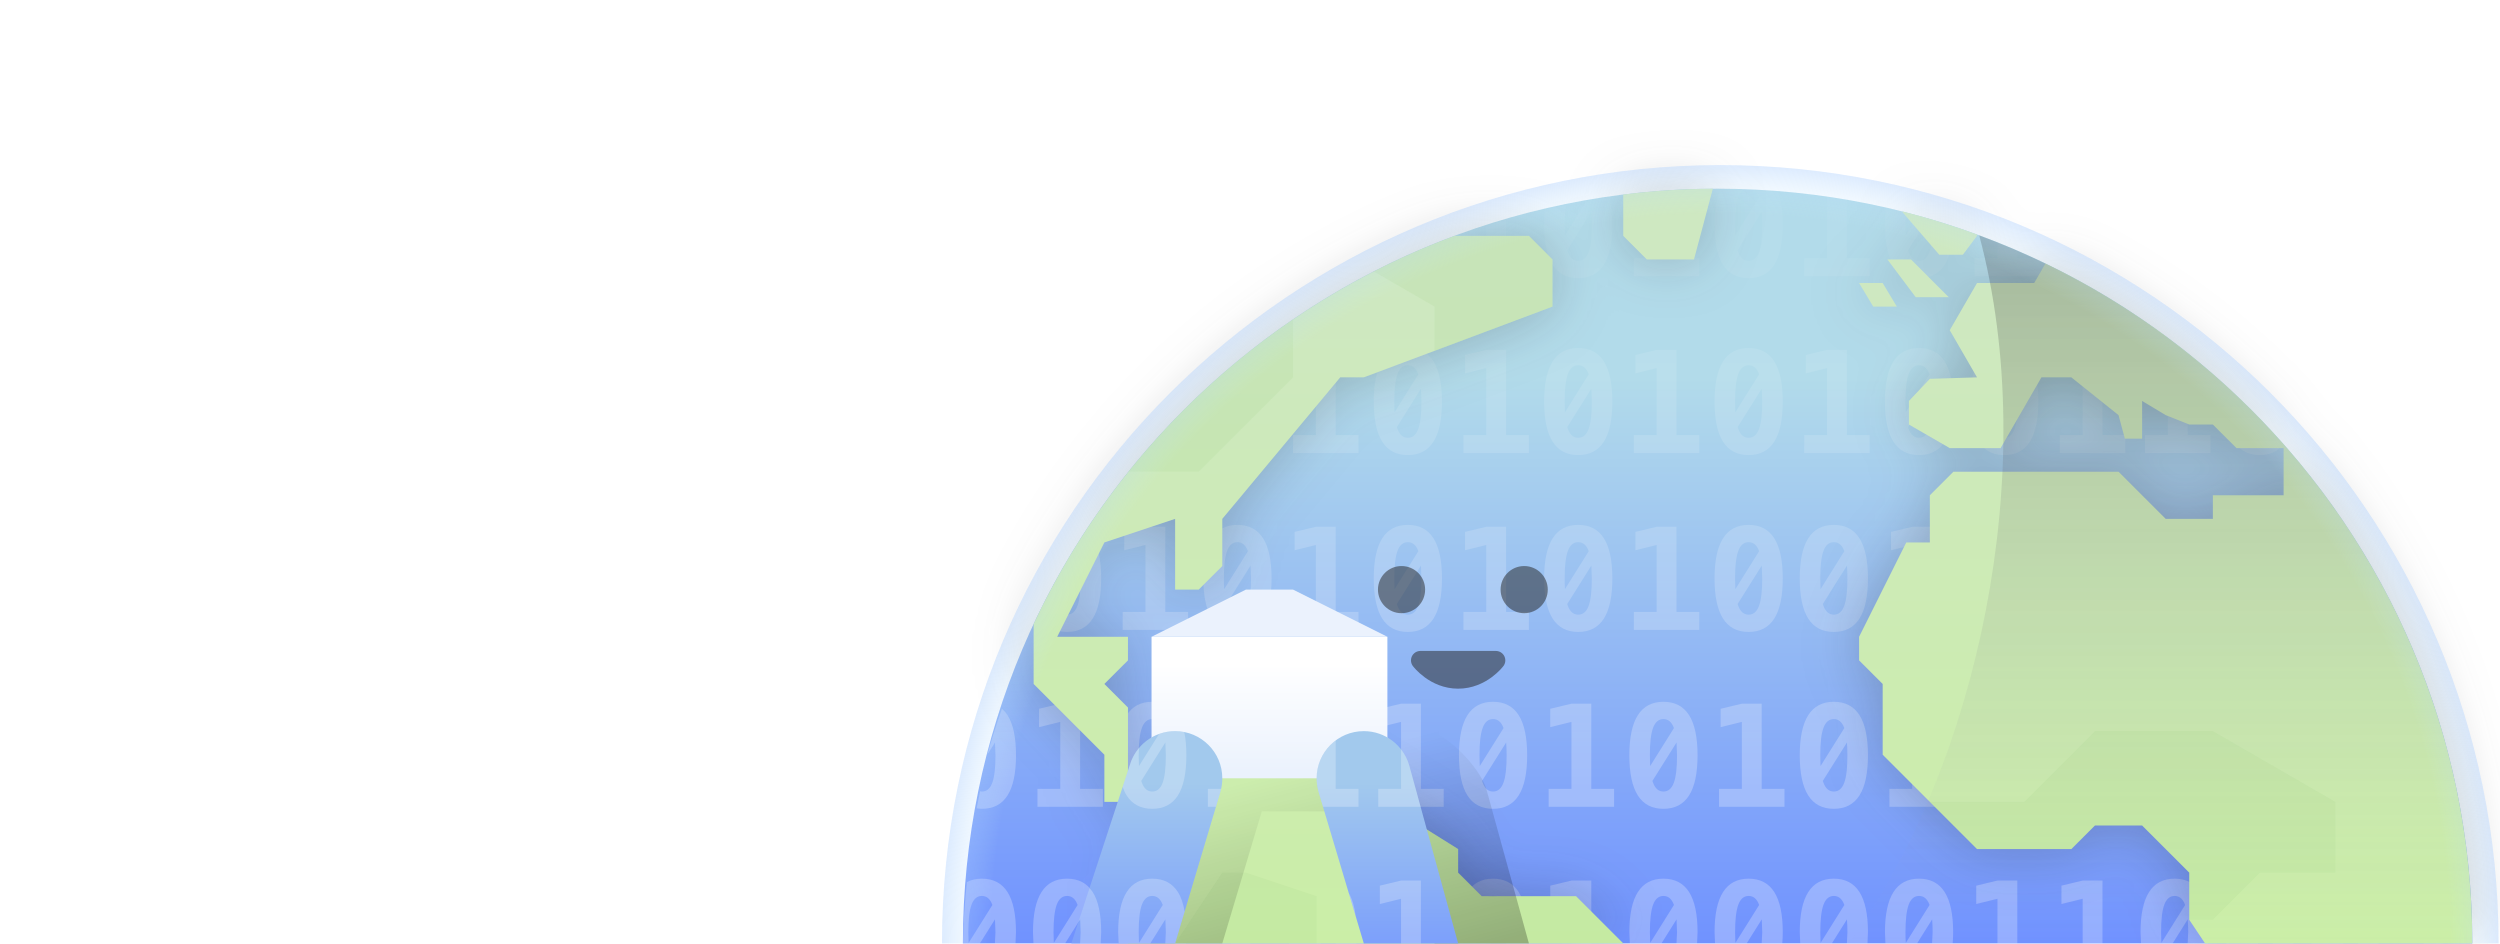
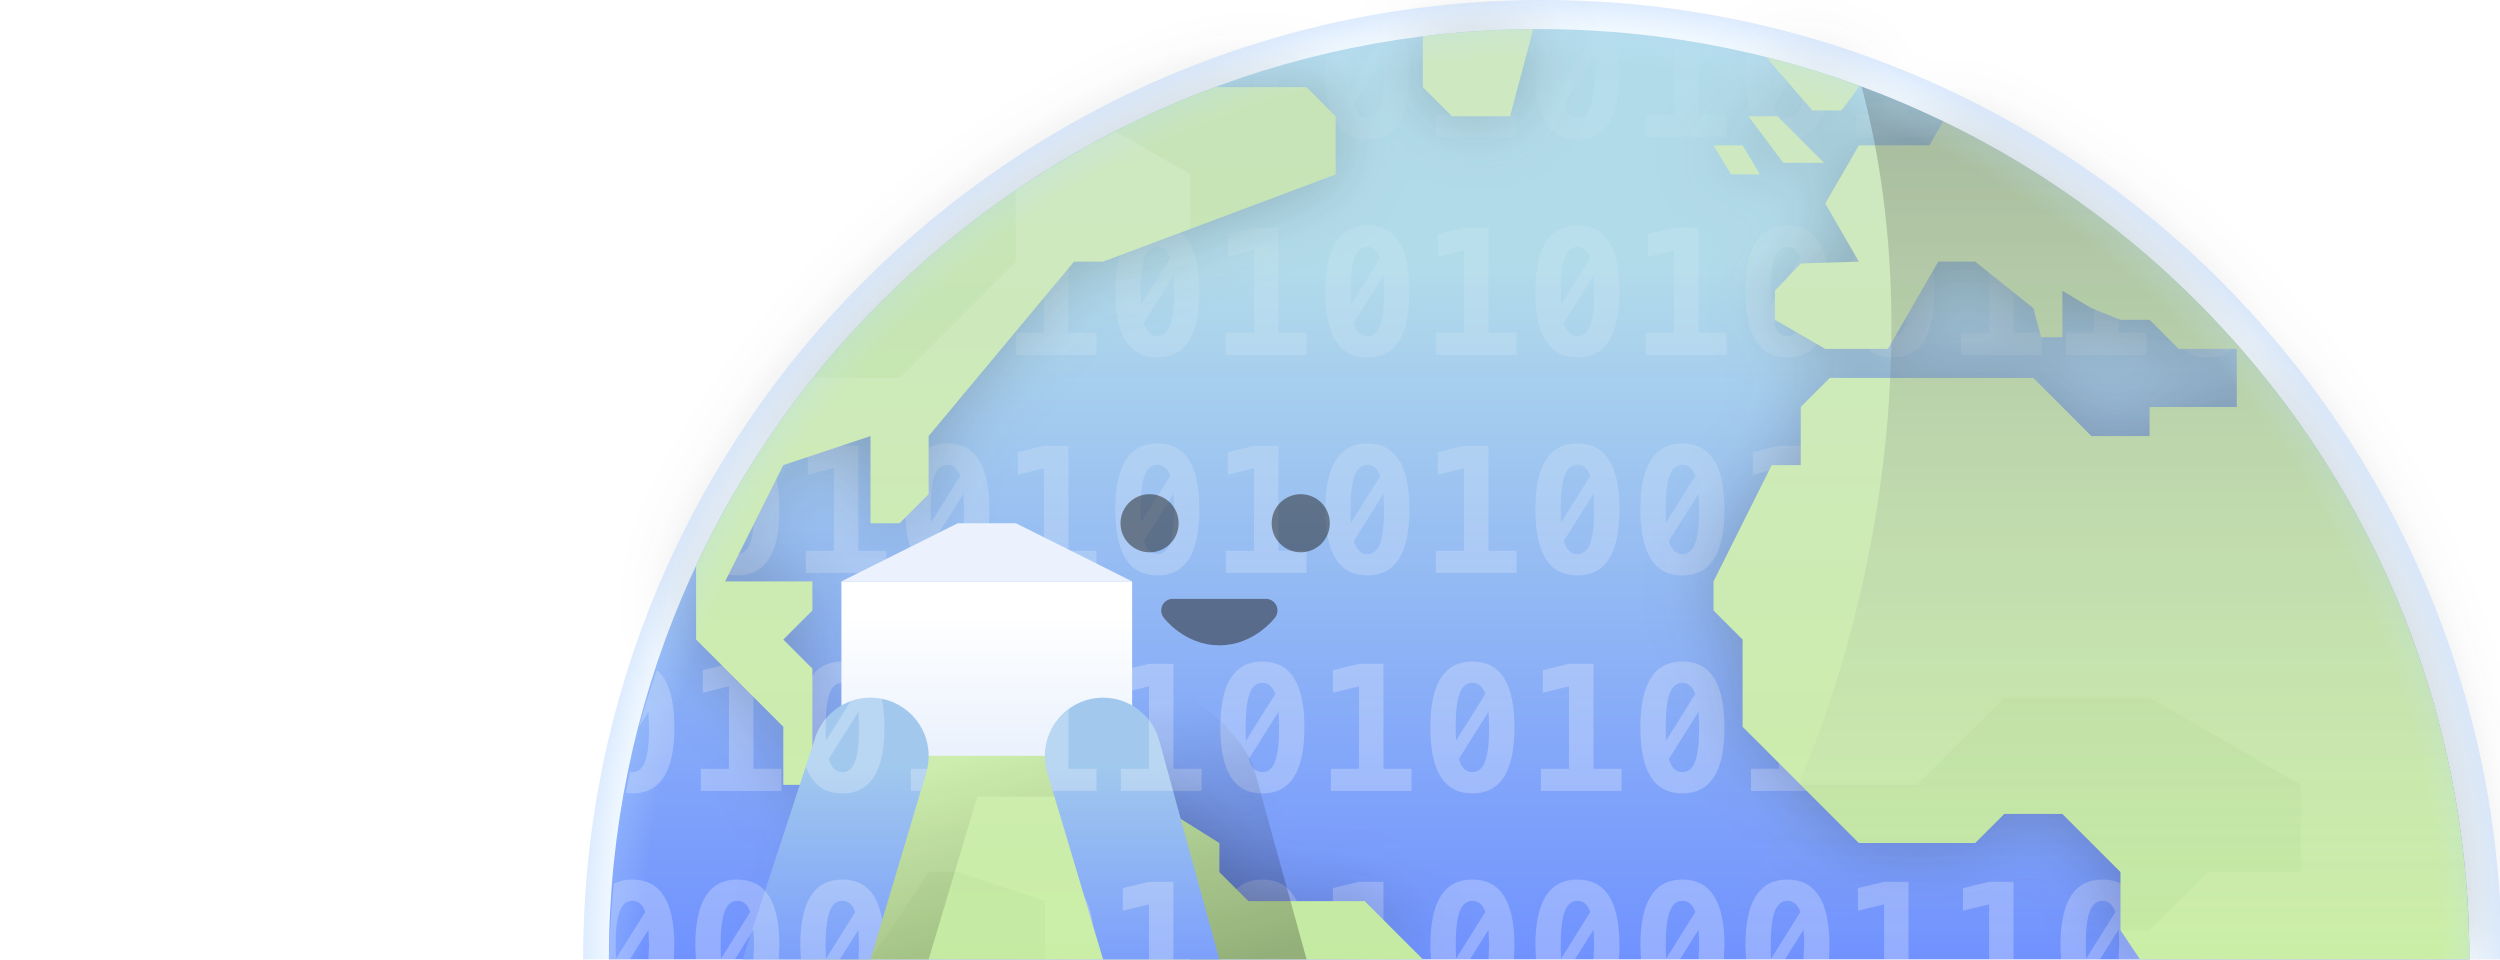
- <svg xmlns="http://www.w3.org/2000/svg" xmlns:xlink="http://www.w3.org/1999/xlink" width="530" height="200">
+ <svg xmlns="http://www.w3.org/2000/svg" xmlns:xlink="http://www.w3.org/1999/xlink" width="430" height="165">
  <defs>
    <filter id="A" color-interpolation-filters="sRGB" x="-.046" y="-.087" width="1.091" height="1.174">
      <feGaussianBlur stdDeviation="5.813" />
    </filter>
    <linearGradient id="B" x1="1225.688" y1="36.5" x2="1225.688" y2="119" xlink:href="#J">
      <stop offset="0" stop-color="#b2dbea" />
      <stop offset="1" stop-color="#7092ff" />
    </linearGradient>
    <radialGradient id="C" cx="1218.2" cy="124.603" fx="1218.2" fy="124.603" r="110" gradientTransform="matrix(1.3393856e-7,-1.640625,1.640625,2.1914427e-6,1001.146,2940.97)" xlink:href="#J">
      <stop offset="0" stop-color="#ccf1ff" stop-opacity="0" />
      <stop offset=".857" stop-color="#ccf1ff" stop-opacity="0" />
      <stop offset="1" stop-color="#789afb" />
    </radialGradient>
    <linearGradient id="D" x1="1254.219" y1="789.359" x2="1254.219" y2="942.362" xlink:href="#J">
      <stop offset="0" stop-color="#222" />
      <stop offset="1" stop-color="#adadc6" stop-opacity="0" />
    </linearGradient>
    <linearGradient id="E" x1="284" y1="166" x2="284" y2="202.125" xlink:href="#J">
      <stop offset="0" stop-color="#a2c9ed" />
      <stop offset="1" stop-color="#7a9dfc" />
    </linearGradient>
    <linearGradient id="F" x1="1103.75" y1="883.112" x2="1103.75" y2="905.884" xlink:href="#J">
      <stop offset="0" stop-color="#fff" />
      <stop offset="1" stop-color="#ebf2fd" />
    </linearGradient>
    <linearGradient id="G" x1="1156.096" y1="942.612" x2="1144.038" y2="897.612" xlink:href="#J">
      <stop offset="0" />
      <stop offset="1" stop-opacity="0" />
    </linearGradient>
    <linearGradient id="H" x1="1127" y1="942.362" x2="1127" y2="802.63" xlink:href="#J">
      <stop offset="0" stop-color="#cbeea7" />
      <stop offset="1" stop-color="#cee8c1" />
    </linearGradient>
    <linearGradient id="I" x1="1184" y1="-405" x2="1184" y2="-533.035" xlink:href="#J">
      <stop offset="0" stop-color="#fff" />
      <stop offset="1" stop-color="#fff" stop-opacity="0" />
    </linearGradient>
    <linearGradient id="J" gradientUnits="userSpaceOnUse" />
  </defs>
-   <g transform="translate(-840.873 -742.362)">
+   <g transform="translate(-940.273 -777.362)">
    <path d="M 1126,119 A 110,110 0 0 1 1346,119" transform="matrix(1.454546 0 0 1.454546 -592.8182 769.2713)" fill="url(#B)" />
    <path d="M1186.711-520.984c-.886 1.85-1.355 4.36-1.355 7.615 0 3.779.6 6.615 1.801 8.51 1.201 1.885 3.008 2.828 5.42 2.828 2.422 0 4.234-.943 5.436-2.828s1.803-4.721 1.803-8.51c0-2.95-.373-5.306-1.098-7.102l-5.207-.342c.534.277.964.786 1.264 1.584l.029.088-5.039 8.041-.057-2.27c0-2.686.229-4.639.688-5.859.321-.853.779-1.389 1.361-1.646l-5.045-.109zm-9.426.557l-4.205.275v13.887h-4.834v3.809h13.873v-3.809h-4.834zm-5.887.385l-2.816.186v.512l2.816-.697zm33.309.174v.523l1.467-.363zm4.496.596v13.008h-4.834v3.809h13.871v-3.809h-4.834v-12.361l-4.203-.646zm-46.211.064l-4.875.971-4.475 7.139-.061-2.27c0-1.651.117-2.928.291-4.025l-4.457.887a27.62 27.62 0 0 0-.184 3.139c0 3.779.602 6.615 1.803 8.51 1.201 1.885 3.006 2.828 5.418 2.828 2.422 0 4.234-.943 5.436-2.828s1.801-4.721 1.801-8.51c0-2.318-.25-4.235-.697-5.84zm58.732 2.27a26.41 26.41 0 0 0-.246 3.57c0 3.779.602 6.615 1.803 8.51 1.201 1.885 3.008 2.828 5.42 2.828 2.422 0 4.232-.943 5.434-2.828 1.157-1.816 1.743-4.537 1.785-8.121l-4.371-1.361.037.973c0 2.676-.228 4.623-.687 5.844s-1.191 1.832-2.197 1.832c-.996 0-1.725-.611-2.184-1.832l-.146-.424 4.193-6.68-2.084-.607-2.592 4.137-.061-2.27.125-2.535-4.228-1.035zm-62.488.846l.103 2.725c0 2.676-.228 4.623-.687 5.844s-1.193 1.832-2.199 1.832c-.996 0-1.723-.611-2.182-1.832l-.147-.424 5.111-8.145zm36.125 0l.102 2.725c0 2.676-.23 4.623-.689 5.844s-1.191 1.832-2.197 1.832c-.996 0-1.723-.611-2.182-1.832l-.147-.424zm-54.201 1.709l-4.203 1.428v6.691h-4.834v3.809h13.871v-3.809h-4.834zm-13.856 4.705l-4.73 1.943c-.02.057-.027.157-.047.211-.459 1.221-1.189 1.832-2.195 1.832a1.95 1.95 0 0 1-1.145-.373l-3.75 1.85c1.182 1.427 2.796 2.186 4.895 2.186 2.422 0 4.232-.943 5.434-2.828.767-1.204 1.262-2.84 1.539-4.82zm118.022.119v3.295h-4.834v3.809h13.873v-3.186l-1.328-.623h-3.506v-1.541zm-124.994 22.338c-2.412 0-4.221.947-5.422 2.842-1.201 1.885-1.801 4.723-1.801 8.512 0 3.779.6 6.615 1.801 8.51 1.201 1.885 3.01 2.828 5.422 2.828 2.422 0 4.232-.943 5.434-2.828s1.803-4.721 1.803-8.51c0-3.799-.602-6.641-1.803-8.525s-3.012-2.828-5.434-2.828zm36.121 0c-2.412 0-4.217.947-5.418 2.842-1.201 1.885-1.803 4.723-1.803 8.512 0 3.779.602 6.615 1.803 8.51 1.201 1.885 3.006 2.828 5.418 2.828 2.422 0 4.234-.943 5.436-2.828s1.801-4.721 1.801-8.51c0-3.799-.6-6.641-1.801-8.525s-3.014-2.828-5.436-2.828zm36.123 0c-2.412 0-4.219.947-5.42 2.842-1.201 1.885-1.801 4.723-1.801 8.512 0 3.779.6 6.615 1.801 8.51 1.201 1.885 3.008 2.828 5.42 2.828 2.422 0 4.234-.943 5.436-2.828s1.803-4.721 1.803-8.51c0-3.799-.602-6.641-1.803-8.525s-3.014-2.828-5.436-2.828zm36.125 0c-2.412 0-4.219.947-5.42 2.842-1.201 1.885-1.803 4.723-1.803 8.512 0 3.779.602 6.615 1.803 8.51 1.201 1.885 3.008 2.828 5.42 2.828 2.422 0 4.232-.943 5.434-2.828s1.801-4.721 1.801-8.51c0-3.799-.6-6.641-1.801-8.525s-3.012-2.828-5.434-2.828zm18.061 0c-2.412 0-4.219.947-5.42 2.842-1.201 1.885-1.803 4.723-1.803 8.512 0 3.779.601 6.615 1.803 8.51 1.201 1.885 3.008 2.828 5.42 2.828 2.422 0 4.234-.943 5.436-2.828s1.801-4.721 1.801-8.51c0-3.799-.6-6.641-1.801-8.525s-3.014-2.828-5.436-2.828zm-145.898.396l-4.527 1.084v3.896l4.498-1.113v14.193H1096v3.809h13.873v-3.809h-4.834v-18.061h-4.176zm36.123 0l-4.525 1.084v3.896l4.496-1.113v14.193h-4.834v3.809h13.871v-3.809h-4.834v-18.061h-4.174zm36.123 0l-4.527 1.084v3.896l4.498-1.113v14.193h-4.834v3.809h13.873v-3.809h-4.834v-18.061h-4.176zm36.123 0l-4.525 1.084v3.896l4.496-1.113v14.193h-4.834v3.809h13.871v-3.809h-4.834v-18.061h-4.174zm54.186 0l-4.527 1.084v3.896l4.498-1.113v14.193h-4.836v3.809h13.873v-3.809h-4.834v-18.061h-4.174zm18.061 0l-4.527 1.084v3.896l4.498-1.113v14.193h-4.834v3.809h13.871v-3.809h-4.834v-17.365l-.865-.695zm-194.385.207l-3.682 3.23a2.01 2.01 0 0 1 .795-.172h0c1.006 0 1.738.611 2.197 1.832l.029.088-5.039 8.041-.061-2.27c0-2.686.23-4.639.689-5.859a4.17 4.17 0 0 1 .385-.783l-5.34 4.686-.084 1.957c0 3.779.602 6.615 1.803 8.51 1.201 1.885 3.006 2.828 5.418 2.828 2.422 0 4.234-.943 5.436-2.828s1.801-4.721 1.801-8.51c0-3.799-.6-6.641-1.801-8.525-.659-1.035-1.521-1.758-2.549-2.225zm33.238 3.059c1.006 0 1.738.611 2.197 1.832l.029.088-5.039 8.041-.059-2.27c0-2.686.229-4.639.688-5.859s1.188-1.832 2.184-1.832zm36.121 0h0c1.006 0 1.738.611 2.197 1.832l.029.088-5.039 8.041-.061-2.27c0-2.686.23-4.639.689-5.859s1.186-1.832 2.182-1.832zm36.123 0c1.006 0 1.738.611 2.197 1.832l.029.088-5.039 8.041-.057-2.27c0-2.686.229-4.639.688-5.859s1.186-1.832 2.182-1.832zm36.125 0c1.006 0 1.738.611 2.197 1.832l.029.088-5.039 8.041-.061-2.27c0-2.686.231-4.639.689-5.859s1.188-1.832 2.184-1.832zm18.061 0c1.006 0 1.738.611 2.197 1.832l.029.088-5.039 8.041-.059-2.27c0-2.686.228-4.639.688-5.859s1.188-1.832 2.184-1.832zm47.162 4.445c-.118 1-.199 2.06-.199 3.246 0 3.779.601 6.615 1.803 8.51 1.201 1.885 3.008 2.828 5.42 2.828 2.163 0 3.811-.797 5-2.301l-2.828-3.145c-.46 1.183-1.181 1.783-2.172 1.783-.996 0-1.725-.611-2.184-1.832l-.147-.424 1.604-2.555-1.5-1.531-.586.936-.039-1.535zm-206.934.521l.104 2.725c0 2.676-.229 4.623-.688 5.844s-1.193 1.832-2.199 1.832c-.996 0-1.723-.611-2.182-1.832l-.147-.424 5.111-8.145zm36.125 0l.102 2.725c0 2.676-.23 4.623-.689 5.844s-1.189 1.832-2.195 1.832c-.996 0-1.725-.611-2.184-1.832l-.146-.424 5.113-8.145zm36.121 0l.103 2.725c0 2.676-.228 4.623-.687 5.844s-1.193 1.832-2.199 1.832c-.996 0-1.723-.611-2.182-1.832l-.147-.424 5.111-8.145zm36.125 0l.102 2.725c0 2.676-.23 4.623-.689 5.844s-1.191 1.832-2.197 1.832c-.996 0-1.723-.611-2.182-1.832l-.147-.424zm36.123 0l.101 2.725c0 2.676-.228 4.623-.687 5.844s-1.191 1.832-2.197 1.832c-.996 0-1.725-.611-2.184-1.832l-.146-.424zm18.061 0l.103 2.725c0 2.676-.23 4.623-.689 5.844s-1.191 1.832-2.197 1.832c-.996 0-1.725-.611-2.184-1.832l-.147-.424 5.113-8.145zm-176.219 4.051a160 160 0 0 0-8.744 9.848c.492.1 1.008.164 1.564.164 2.422 0 4.234-.943 5.436-2.828 1.052-1.65 1.613-4.074 1.744-7.184zm10.881 24.82c-2.412 0-4.217.947-5.418 2.842-1.201 1.885-1.803 4.723-1.803 8.512 0 3.779.602 6.615 1.803 8.51 1.201 1.885 3.006 2.828 5.418 2.828 2.422 0 4.234-.943 5.436-2.828s1.801-4.721 1.801-8.51c0-3.799-.6-6.641-1.801-8.525s-3.014-2.828-5.436-2.828zm36.125 0c-2.412 0-4.221.947-5.422 2.842-1.201 1.885-1.801 4.723-1.801 8.512 0 3.779.6 6.615 1.801 8.51 1.201 1.885 3.01 2.828 5.422 2.828 2.422 0 4.232-.943 5.434-2.828s1.803-4.721 1.803-8.51c0-3.799-.602-6.641-1.803-8.525s-3.012-2.828-5.434-2.828zm36.121 0c-2.412 0-4.217.947-5.418 2.842-1.201 1.885-1.803 4.723-1.803 8.512 0 3.779.602 6.615 1.803 8.51 1.201 1.885 3.006 2.828 5.418 2.828 2.422 0 4.234-.943 5.436-2.828s1.801-4.721 1.801-8.51c0-3.799-.6-6.641-1.801-8.525s-3.014-2.828-5.436-2.828zm36.123 0c-2.412 0-4.219.947-5.42 2.842-1.201 1.885-1.801 4.723-1.801 8.512 0 3.779.6 6.615 1.801 8.51 1.201 1.885 3.008 2.828 5.42 2.828 2.422 0 4.234-.943 5.436-2.828s1.803-4.721 1.803-8.51c0-3.799-.602-6.641-1.803-8.525s-3.014-2.828-5.436-2.828zm18.063 0c-2.412 0-4.219.947-5.42 2.842-1.201 1.885-1.801 4.723-1.801 8.512 0 3.779.6 6.615 1.801 8.51 1.201 1.885 3.008 2.828 5.42 2.828 2.422 0 4.232-.943 5.434-2.828s1.803-4.721 1.803-8.51c0-3.799-.601-6.641-1.803-8.525s-3.012-2.828-5.434-2.828zm36.123 0c-2.412 0-4.219.947-5.42 2.842-1.201 1.885-1.803 4.723-1.803 8.512 0 3.779.601 6.615 1.803 8.51 1.201 1.885 3.008 2.828 5.42 2.828 2.422 0 4.234-.943 5.436-2.828s1.801-4.721 1.801-8.51c0-3.799-.6-6.641-1.801-8.525s-3.014-2.828-5.436-2.828zm36.123 0c-2.412 0-4.219.947-5.42 2.842-1.201 1.885-1.801 4.723-1.801 8.512 0 3.779.6 6.615 1.801 8.51 1.201 1.885 3.008 2.828 5.42 2.828 2.422 0 4.232-.943 5.434-2.828s1.803-4.721 1.803-8.51c0-3.799-.601-6.641-1.803-8.525s-3.012-2.828-5.434-2.828zm-218.145.396l-4.525 1.084v3.896l4.496-1.113v14.193h-4.834v3.809h13.871v-3.809h-4.834v-18.061h-4.174zm36.123 0l-4.527 1.084v3.896l4.498-1.113v14.193H1096v3.809h13.873v-3.809h-4.834v-18.061h-4.176zm36.123 0l-4.525 1.084v3.896l4.496-1.113v14.193h-4.834v3.809h13.871v-3.809h-4.834v-18.061h-4.174zm36.123 0l-4.527 1.084v3.896l4.498-1.113v14.193h-4.834v3.809h13.873v-3.809h-4.834v-18.061h-4.176zm54.184 0l-4.525 1.084v3.896l4.496-1.113v14.193h-4.832v3.809h13.871v-3.809h-4.834v-18.061h-4.176zm36.125 0l-4.527 1.084v3.896l4.498-1.113v14.193h-4.836v3.809h13.873v-3.809h-4.834v-18.061h-4.174zm36.121 0l-4.525 1.084v3.896l4.496-1.113v14.193h-4.832v3.809h13.871v-3.809h-4.834v-18.061h-4.176zm18.063 0l-4.525 1.084v3.896l4.496-1.113v14.193h-4.834v3.809h13.873v-3.809h-4.834v-14.328l-2.41-3.732zm-265.305 1.049l-2.307 3.453c.104.185.208.369.293.596l.029.088-5.039 8.041-.012-.49a160 160 0 0 0-2.959 6l.361.73c1.201 1.885 3.01 2.828 5.422 2.828 2.422 0 4.233-.943 5.434-2.828s1.803-4.721 1.803-8.51c0-3.799-.602-6.641-1.803-8.525-.35-.549-.769-.993-1.223-1.383zm31.91 2.217h0c1.006 0 1.738.611 2.197 1.832l.029.088-5.039 8.041a39.69 39.69 0 0 1-.061-2.27c0-2.686.23-4.639.689-5.859s1.186-1.832 2.182-1.832zm36.125 0c1.006 0 1.738.611 2.197 1.832l.029.088-5.039 8.041-.059-2.27c0-2.686.229-4.639.688-5.859s1.188-1.832 2.184-1.832zm36.121 0h0c1.006 0 1.738.611 2.197 1.832l.029.088-5.039 8.041a39.6 39.6 0 0 1-.061-2.27c0-2.686.23-4.639.689-5.859s1.186-1.832 2.182-1.832zm36.123 0c1.006 0 1.738.611 2.197 1.832l.029.088-5.039 8.041-.057-2.27c0-2.686.229-4.639.688-5.859s1.186-1.832 2.182-1.832zm18.063 0c1.006 0 1.738.611 2.197 1.832l.029.088-5.039 8.041-.059-2.27c0-2.686.23-4.639.689-5.859s1.185-1.832 2.182-1.832zm36.123 0c1.006 0 1.738.611 2.197 1.832l.029.088-5.039 8.041-.059-2.27c0-2.686.228-4.639.688-5.859s1.188-1.832 2.184-1.832zm36.123 0c1.006 0 1.738.611 2.197 1.832l.029.088-5.039 8.041-.059-2.27c0-2.686.228-4.639.688-5.859s1.187-1.832 2.184-1.832zm-232.016 4.967l.102 2.725c0 2.676-.231 4.623-.69 5.844s-1.189 1.832-2.195 1.832c-.996 0-1.725-.611-2.184-1.832a6.79 6.79 0 0 1-.146-.424zm36.121 0l.104 2.725c0 2.676-.229 4.623-.688 5.844s-1.193 1.832-2.199 1.832c-.996 0-1.723-.611-2.182-1.832a6.79 6.79 0 0 1-.147-.424l5.111-8.145zm36.125 0l.102 2.725c0 2.676-.23 4.623-.689 5.844s-1.189 1.832-2.195 1.832c-.996 0-1.725-.611-2.184-1.832a6.79 6.79 0 0 1-.146-.424l5.113-8.145zm36.121 0l.103 2.725c0 2.676-.228 4.623-.687 5.844s-1.193 1.832-2.199 1.832c-.996 0-1.723-.611-2.182-1.832a6.79 6.79 0 0 1-.147-.424l5.111-8.145zm36.125 0l.102 2.725c0 2.676-.23 4.623-.689 5.844s-1.191 1.832-2.197 1.832c-.996 0-1.723-.611-2.182-1.832a6.79 6.79 0 0 1-.147-.424zm18.061 0a32.4 32.4 0 0 1 .101 2.725c0 2.676-.228 4.623-.687 5.844s-1.191 1.832-2.197 1.832c-.996 0-1.723-.611-2.182-1.832a6.79 6.79 0 0 1-.147-.424l5.111-8.145zm36.123 0l.103 2.725c0 2.676-.23 4.623-.689 5.844s-1.191 1.832-2.197 1.832c-.996 0-1.725-.611-2.184-1.832a6.79 6.79 0 0 1-.147-.424l5.113-8.145zm36.123 0a32.4 32.4 0 0 1 .102 2.725c0 2.676-.229 4.623-.687 5.844s-1.191 1.832-2.197 1.832c-.996 0-1.725-.611-2.184-1.832l-.145-.424zm-219.521 28.871c-2.412 0-4.219.947-5.42 2.842-1.201 1.885-1.803 4.723-1.803 8.512 0 3.779.602 6.615 1.803 8.51 1.201 1.885 3.008 2.828 5.42 2.828 2.422 0 4.234-.943 5.436-2.828s1.801-4.721 1.801-8.51c0-3.799-.6-6.641-1.801-8.525s-3.014-2.828-5.436-2.828zm72.246 0c-2.412 0-4.219.947-5.42 2.842-1.201 1.885-1.801 4.723-1.801 8.512 0 3.779.6 6.615 1.801 8.51 1.201 1.885 3.008 2.828 5.42 2.828 2.422 0 4.232-.943 5.434-2.828s1.803-4.721 1.803-8.51c0-3.799-.601-6.641-1.803-8.525s-3.012-2.828-5.434-2.828zm36.123 0c-2.412 0-4.219.947-5.42 2.842-1.201 1.885-1.803 4.723-1.803 8.512 0 3.779.602 6.615 1.803 8.51 1.201 1.885 3.008 2.828 5.42 2.828 2.422 0 4.234-.943 5.436-2.828s1.801-4.721 1.801-8.51c0-3.799-.6-6.641-1.801-8.525s-3.014-2.828-5.436-2.828zm36.123 0c-2.412 0-4.219.947-5.42 2.842-1.201 1.885-1.801 4.723-1.801 8.512 0 3.779.6 6.615 1.801 8.51 1.201 1.885 3.008 2.828 5.42 2.828 2.422 0 4.232-.943 5.434-2.828s1.803-4.721 1.803-8.51c0-3.799-.601-6.641-1.803-8.525s-3.012-2.828-5.434-2.828zm36.123 0c-2.412 0-4.219.947-5.42 2.842-1.201 1.885-1.803 4.723-1.803 8.512 0 3.779.601 6.615 1.803 8.51 1.201 1.885 3.008 2.828 5.42 2.828 2.422 0 4.234-.943 5.436-2.828s1.801-4.721 1.801-8.51c0-3.799-.6-6.641-1.801-8.525s-3.014-2.828-5.436-2.828zm54.186 0c-2.412 0-4.219.947-5.42 2.842-1.201 1.885-1.803 4.723-1.803 8.512 0 3.779.601 6.615 1.803 8.51 1.201 1.885 3.008 2.828 5.42 2.828 2.422 0 4.232-.943 5.434-2.828s1.801-4.721 1.801-8.51c0-3.799-.6-6.641-1.801-8.525s-3.012-2.828-5.434-2.828zm36.121 0c-2.412 0-4.219.947-5.42 2.842-1.201 1.885-1.801 4.723-1.801 8.512 0 3.779.6 6.615 1.801 8.51 1.201 1.885 3.008 2.828 5.42 2.828 2.422 0 4.234-.943 5.435-2.828.096-.151.164-.347.252-.51a160 160 0 0 0-5.199-19.303c-.167-.01-.314-.051-.488-.051zm-290.391.396l-4.525 1.084v3.896l4.496-1.113v14.193h-4.834v3.809h13.873v-3.809h-4.834v-18.061h-4.176zm36.125 0l-4.527 1.084v3.896l4.498-1.113v14.193h-4.834v3.809h13.871v-3.809h-4.834v-18.061h-4.174zm18.061 0l-4.527 1.084v3.896l4.498-1.113v14.193H1096v3.809h13.873v-3.809h-4.834v-18.061h-4.176zm18.061 0l-4.525 1.084v3.896l4.496-1.113v14.193h-4.834v3.809h13.873v-3.809h-4.834v-18.061h-4.176zm36.125 0l-4.527 1.084v3.896l4.498-1.113v14.193h-4.834v3.809h13.871v-3.809h-4.834v-18.061h-4.174zm36.123 0l-4.527 1.084v3.896l4.496-1.113v14.193h-4.834v3.809h13.873v-3.809h-4.834v-18.061h-4.174zm36.121 0l-4.525 1.084v3.896l4.496-1.113v14.193h-4.832v3.809h13.871v-3.809h-4.834v-18.061h-4.176zm36.125 0l-4.527 1.084v3.896l4.498-1.113v14.193h-4.836v3.809h13.873v-3.809h-4.834v-18.061h-4.174zm18.061 0l-4.527 1.084v3.896l4.498-1.113v14.193h-4.834v3.809h13.871v-3.809h-4.834v-18.061h-4.174zm36.123 0l-4.525 1.084v3.896l4.496-1.113v14.193h-4.834v3.809h13.873v-3.809h-4.834v-18.061h-4.176zm-283.32 1.082a160 160 0 0 0-3.113 9.762l1.639-2.611.104 2.725c0 2.676-.231 4.623-.689 5.844s-1.191 1.832-2.197 1.832c-.14 0-.263-.04-.392-.064l-.719 3.609c.363.051.716.117 1.111.117 2.422 0 4.233-.943 5.434-2.828s1.803-4.721 1.803-8.51c0-3.799-.602-6.641-1.803-8.525-.339-.532-.74-.968-1.176-1.35zm31.865 2.184c1.006 0 1.738.611 2.197 1.832l.029.088-5.039 8.041-.059-2.27c0-2.686.23-4.639.689-5.859s1.186-1.832 2.182-1.832zm72.246 0c1.006 0 1.738.611 2.197 1.832l.029.088-5.039 8.041-.059-2.27c0-2.686.23-4.639.689-5.859s1.186-1.832 2.182-1.832zm36.123 0c1.006 0 1.738.611 2.197 1.832l.029.088-5.039 8.041-.059-2.27c0-2.686.228-4.639.688-5.859s1.188-1.832 2.184-1.832zm36.123 0c1.006 0 1.738.611 2.197 1.832l.029.088-5.039 8.041-.059-2.27c0-2.686.23-4.639.689-5.859s1.185-1.832 2.182-1.832zm36.123 0c1.006 0 1.738.611 2.197 1.832l.029.088-5.039 8.041-.059-2.27c0-2.686.228-4.639.688-5.859s1.188-1.832 2.184-1.832zm54.186 0c1.006 0 1.738.611 2.197 1.832l.029.088-5.039 8.041-.059-2.27c0-2.686.228-4.639.688-5.859s1.187-1.832 2.184-1.832zm36.121 0h0c1.006 0 1.738.611 2.197 1.832l.029.088-5.039 8.041-.061-2.27c0-2.686.23-4.639.689-5.859s1.186-1.832 2.182-1.832zm-268.139 4.967a32.4 32.4 0 0 1 .101 2.725c0 2.676-.229 4.623-.687 5.844s-1.191 1.832-2.197 1.832c-.996 0-1.723-.611-2.182-1.832l-.146-.424zm72.246 0a32.4 32.4 0 0 1 .101 2.725c0 2.676-.228 4.623-.687 5.844s-1.191 1.832-2.197 1.832c-.996 0-1.723-.611-2.182-1.832l-.146-.424zm36.123 0l.103 2.725c0 2.676-.23 4.623-.689 5.844s-1.191 1.832-2.197 1.832c-.996 0-1.725-.611-2.184-1.832a6.79 6.79 0 0 1-.147-.424l5.113-8.145zm36.123 0a32.4 32.4 0 0 1 .101 2.725c0 2.676-.228 4.623-.687 5.844s-1.191 1.832-2.197 1.832c-.996 0-1.723-.611-2.182-1.832a6.79 6.79 0 0 1-.147-.424l5.111-8.145zm36.123 0l.103 2.725c0 2.676-.23 4.623-.689 5.844s-1.191 1.832-2.197 1.832c-.996 0-1.725-.611-2.184-1.832a6.79 6.79 0 0 1-.147-.424l5.113-8.145zm54.186 0a32.4 32.4 0 0 1 .102 2.725c0 2.676-.229 4.623-.687 5.844s-1.191 1.832-2.197 1.832c-.996 0-1.725-.611-2.184-1.832a6.79 6.79 0 0 1-.147-.424zm36.121 0l.103 2.725c0 2.676-.23 4.623-.689 5.844s-1.191 1.832-2.197 1.832c-.996 0-1.723-.611-2.182-1.832a6.79 6.79 0 0 1-.147-.424l5.111-8.145zm-309.828 28.871c-1.209 0-2.265.239-3.17.715A160 160 0 0 0 1026-361h3.609l3.197-5.094.104 2.725-.117 2.369h4.365l.102-2.369c0-3.799-.602-6.641-1.803-8.525s-3.012-2.828-5.434-2.828zm18.063 0c-2.412 0-4.221.947-5.422 2.842-1.201 1.885-1.801 4.723-1.801 8.512l.101 2.369h6.707l3.197-5.094.102 2.725-.117 2.369h4.367l.102-2.369c0-3.799-.602-6.641-1.803-8.525s-3.012-2.828-5.434-2.828zm18.061 0c-2.412 0-4.219.947-5.42 2.842-1.201 1.885-1.803 4.723-1.803 8.512l.102 2.369h6.707l3.197-5.094a32.4 32.4 0 0 1 .101 2.725l-.117 2.369h4.367l.102-2.369c0-3.799-.6-6.641-1.801-8.525s-3.014-2.828-5.436-2.828zm36.123 0c-2.412 0-4.219.947-5.42 2.842-1.201 1.885-1.801 4.723-1.801 8.512a29.48 29.48 0 0 0 .102 2.369h6.705l3.197-5.094.103 2.725-.117 2.369h4.365a29.56 29.56 0 0 0 .102-2.369c0-3.799-.602-6.641-1.803-8.525s-3.012-2.828-5.434-2.828zm36.123 0c-2.412 0-4.219.947-5.42 2.842-1.201 1.885-1.801 4.723-1.801 8.512l.101 2.369h6.705l3.197-5.094a32.4 32.4 0 0 1 .101 2.725l-.117 2.369h4.367l.102-2.369c0-3.799-.601-6.641-1.803-8.525s-3.012-2.828-5.434-2.828zm36.123 0c-2.412 0-4.219.947-5.42 2.842-1.201 1.885-1.803 4.723-1.803 8.512l.102 2.369h6.707l3.197-5.094.103 2.725-.117 2.369h4.365l.102-2.369c0-3.799-.6-6.641-1.801-8.525s-3.014-2.828-5.436-2.828zm18.061 0c-2.412 0-4.219.947-5.42 2.842-1.201 1.885-1.801 4.723-1.801 8.512l.102 2.369h6.707l3.197-5.094.102 2.725-.117 2.369h4.367a29.56 29.56 0 0 0 .102-2.369c0-3.799-.602-6.641-1.803-8.525s-3.014-2.828-5.436-2.828zm18.063 0c-2.412 0-4.219.947-5.42 2.842-1.201 1.885-1.801 4.723-1.801 8.512l.102 2.369h6.705l3.197-5.094a32.4 32.4 0 0 1 .101 2.725l-.117 2.369h4.367l.102-2.369c0-3.799-.601-6.641-1.803-8.525s-3.012-2.828-5.434-2.828zm18.063 0c-2.412 0-4.219.947-5.42 2.842-1.201 1.885-1.803 4.723-1.803 8.512l.102 2.369h6.707l3.197-5.094a32.4 32.4 0 0 1 .101 2.725l-.117 2.369h4.365a29.61 29.61 0 0 0 .101-2.369c0-3.799-.6-6.641-1.801-8.525s-3.012-2.828-5.434-2.828zm54.184 0c-2.412 0-4.219.947-5.42 2.842-1.201 1.885-1.801 4.723-1.801 8.512l.101 2.369h6.705l3.197-5.094a32.4 32.4 0 0 1 .102 2.725l-.117 2.369h4.367l.102-2.369c0-3.799-.601-6.641-1.803-8.525s-3.012-2.828-5.434-2.828zm18.063 0c-2.412 0-4.219.947-5.42 2.842-1.201 1.885-1.803 4.723-1.803 8.512l.102 2.369h6.707l3.197-5.094a32.4 32.4 0 0 1 .102 2.725l-.117 2.369h4.365a29.61 29.61 0 0 0 .101-2.369c0-3.799-.6-6.641-1.801-8.525s-3.012-2.828-5.434-2.828zm18.061 0c-2.412 0-4.219.947-5.42 2.842-1.201 1.885-1.803 4.723-1.803 8.512l.101 2.369h6.707l3.197-5.094.104 2.725-.117 2.369h4.365a29.61 29.61 0 0 0 .101-2.369c0-3.799-.6-6.641-1.801-8.525s-3.014-2.828-5.436-2.828zm-236.205.396l-4.527 1.084v3.896l4.498-1.113V-361h4.203v-13.326zm36.121 0l-4.525 1.084v3.896l4.496-1.113V-361h4.205v-13.326zm36.125 0l-4.527 1.084v3.896l4.498-1.113V-361h4.203v-13.326zm90.307 0l-4.527 1.084v3.896l4.498-1.113V-361h4.205v-13.326zm18.063 0l-4.527 1.084v3.896l4.498-1.113V-361h4.203v-13.326zm72.246 0l-4.527 1.084v3.896l4.498-1.113V-361h4.203v-13.326zm-305.641 3.266c1.006 0 1.738.611 2.197 1.832l.029.088-5.039 8.041-.059-2.27c0-2.686.228-4.639.688-5.859s1.188-1.832 2.184-1.832zm18.063 0c1.006 0 1.738.611 2.197 1.832l.029.088-5.039 8.041-.059-2.27c0-2.686.229-4.639.688-5.859s1.188-1.832 2.184-1.832zm18.061 0c1.006 0 1.738.611 2.197 1.832l.029.088-5.039 8.041-.059-2.27c0-2.686.23-4.639.689-5.859s1.186-1.832 2.182-1.832zm36.123 0c1.006 0 1.738.611 2.197 1.832l.029.088-5.039 8.041-.059-2.27c0-2.686.228-4.639.688-5.859s1.188-1.832 2.184-1.832zm36.123 0c1.006 0 1.738.611 2.197 1.832l.029.088-5.039 8.041-.059-2.27c0-2.686.23-4.639.689-5.859s1.186-1.832 2.182-1.832zm36.123 0c1.006 0 1.738.611 2.197 1.832l.029.088-5.039 8.041-.059-2.27c0-2.686.228-4.639.688-5.859s1.188-1.832 2.184-1.832zm18.061 0c1.006 0 1.738.611 2.197 1.832l.029.088-5.039 8.041-.057-2.27c0-2.686.229-4.639.688-5.859s1.186-1.832 2.182-1.832zm18.063 0c1.006 0 1.738.611 2.197 1.832l.029.088-5.039 8.041-.059-2.27c0-2.686.23-4.639.689-5.859s1.185-1.832 2.182-1.832zm18.063 0c1.006 0 1.738.611 2.197 1.832l.029.088-5.039 8.041a39.6 39.6 0 0 1-.061-2.27c0-2.686.231-4.639.689-5.859s1.188-1.832 2.184-1.832zm54.184 0c1.006 0 1.738.611 2.197 1.832l.029.088-5.039 8.041-.059-2.27c0-2.686.228-4.639.688-5.859s1.187-1.832 2.184-1.832zm18.063 0c1.006 0 1.738.611 2.197 1.832l.029.088-5.039 8.041-.059-2.27c0-2.686.228-4.639.688-5.859s1.187-1.832 2.184-1.832zm18.061 0c1.006 0 1.738.611 2.197 1.832l.029.088-5.039 8.041-.059-2.27c0-2.686.23-4.639.689-5.859s1.186-1.832 2.182-1.832z" transform="translate(19 1303.362)" opacity=".25" fill="url(#I)" />
    <path clip-path="none" d="M1173.982-69.934A160 160 0 0 0 1155-68.689V-60l5 5h10zm40.252 4.854l-.016.08 7.781 9h5l3-4v-.244a160 160 0 0 0-15.766-4.836zM1120.191-60a160 160 0 0 0-6.189 2.102l-.383.152a160 160 0 0 0-18.135 8.943l-.998.582a160 160 0 0 0-16.613 11.1l-.725.576a160 160 0 0 0-14.711 12.906l-.883.854a160 160 0 0 0-13.01 14.834l-.863 1.119a160 160 0 0 0-11.166 16.711l-.174.312a160 160 0 0 0-6.341 12.86V35l15 15v10h5l5 5v5l-5 5v15h105l-10-10h-20l-5-5v-5l-40-25h-10l-10 10h-10V40l-5-5 5-5v-5h-5-10l10-20 15-5v15h5l5-5V0l25-30h5l40-15v-10l-5-5zM1211-55l6 8h7l-8-8zm33.467.902L1242.125-50H1230l-5.781 10L1230-30l-10 .313-4.437 4.688v5l8.656 5H1235l8.656-15H1250l10 8 1.344 5H1265v-8l5 3 5 2h5l5 5h10v10h-15v5h-10l-10-10h-20-5-10l-5 5V5h-5l-10 20v5l5 5v15l20 20h20l5-5h10l10 10v10l3.344 5H1335l-.193-7.594-.205-3.125-.32-4.223-.449-4.115-.385-3.025-.736-4.77-.371-2.078a160 160 0 0 0-1.07-5.389l-.242-1.045a160 160 0 0 0-10.744-31.635l-.367-.811a160 160 0 0 0-2.4-4.865l-.945-1.846a160 160 0 0 0-2.24-4.082l-1.486-2.586-2.049-3.379-2.047-3.189L1306.9-.52l-2.654-3.732-1.514-2.066a160.7 160.7 0 0 0-3.467-4.41l-1.057-1.316-4.785-5.523-5.299-5.557-.875-.861a160 160 0 0 0-14.795-12.908l-.102-.08a160 160 0 0 0-5.037-3.691l-.035-.021-.85-.604a160 160 0 0 0-21.965-12.807zM1205-50l3 5h5l-3-5z" transform="translate(30 852.362)" opacity=".25" fill="#222" filter="url(#A)" />
    <path d="M1244.25 787.206l-.031.156 7.781 9h5l3-4v-.281l-3.875-1.375c-.041-.014-.084-.018-.125-.031l-3.781-1.219-3.406-1.031-.562-.156-3.25-.875-.75-.187zm-3.25 10.156l6 8h7l-8-8zm33.5.875l-2.375 4.125h-9.594H1260l-5.781 10 5.781 10-10 .313-4.437 4.688v5l8.656 5h7.344H1265l8.656-15H1280l10 8 1.344 5H1295v-8l5 3 5 2h5l5 5h10v10h-15v5h-10l-10-10h-20-5-4.375H1255l-5 5v10h-5l-10 20v5l5 5V898.3v4.063l20 20h20l5-5h10l10 10v10l3.344 5H1360h5c0-51.438-24.284-97.199-62-126.469l-.469-.344c-.018-.014-.045-.017-.062-.031l-2.156-1.656c-.053-.04-.102-.085-.156-.125-.06-.044-.13-.077-.187-.125a.49.49 0 0 1-.062-.062c-.023-.017-.04-.045-.062-.062l-2.219-1.594c-.019-.013-.044-.018-.062-.031l-2.281-1.594c-.825-.565-1.663-1.106-2.5-1.656-1.673-1.1-3.378-2.181-5.094-3.219l-2.594-1.531-2.625-1.5-2.656-1.437-2.656-1.375-2.656-1.312zm-39.5 4.125l3 5h5l-3-5z" fill="url(#H)" />
    <path d="M1285 897.362l-15 15h-20l10 10h20l5-5h10l10 10v10h5l10-10h15.969v-15l-25.969-15z" opacity=".15" fill="#9ed184" />
    <path d="M1149.25 792.362c-39.44 14.667-71.543 44.431-89.25 82.281v12.719l15 15v10h5l5 5v5l-5 5v15h105l-10-10h-20l-5-5v-5l-40-25h-10l-10 10h-10v-15l-5-5 5-5v-5h-5-10l10-20 15-5v15h5l5-5v-10l25-30h5l40-15v-10l-5-5z" fill="url(#H)" />
    <path d="M1204 782.362a161.42 161.42 0 0 0-19 1.25v8.75l5 5h10z" fill="url(#H)" />
    <path d="M1149.25 792.362c-5.877 2.186-11.597 4.729-17.125 7.563l12.875 7.438v9.375l25-9.375v-10l-5-5h-15.75zM1115 810.081a160.81 160.81 0 0 0-34.906 32.281H1095l20-20z" opacity=".15" fill="#9ed184" />
    <path d="M1260.469 792.268c13.31 49.672-.454 112.826-27.688 150.094H1365c0-68.857-43.516-127.532-104.531-150.094z" opacity=".25" fill="url(#D)" />
    <path d="M1040.573 942.362a165 165 0 0 1 330 0" fill="url(#C)" />
    <path d="M1169 867.362a5 5 0 1 1-10 0 5 5 0 1 1 10 0zm-26 0a5 5 0 1 1-10 0 5 5 0 1 1 10 0z" opacity=".5" fill="#222" />
    <path d="M1100 927.362h5l15 5v10h-30zm30-17.5v7.5l10 5v10l-10 10h55l-10-10h-20l-5-5v-5z" opacity=".15" fill="#9ed184" />
    <path d="M1100.75 887.362v10.031l-.75-.031c-4.566 0-8.428 3.068-9.625 7.25L1078 942.362h22l8.375-28h28.25l8.375 28h20l-9.031-32.75c-.956-3.339-5.755-9.136-9.969-11.344v-10.906z" opacity=".25" fill="url(#G)" />
    <path d="M1085 877.362h50v30h-50z" fill="url(#F)" />
    <path d="M270 155c-4.566 0-8.428 3.068-9.625 7.25L248 200h22l9.563-32v-.062c.019-.062.046-.125.063-.187.251-.876.375-1.793.375-2.75a10 10 0 0 0-10-10zm40 0a10 10 0 0 0-10 10c0 .957.124 1.874.375 2.75l.063.188c.01.019-.01.044 0 .063L310 200h20l-10.375-37.75c-1.197-4.182-5.059-7.25-9.625-7.25z" transform="translate(820 742.362)" fill="url(#E)" />
    <path d="M1142 882.362s3 4 8 4 8-4 8-4z" opacity=".5" fill="none" stroke="#222" stroke-width="4" stroke-linejoin="round" />
    <path d="M1135 877.362l-20-10h-10l-20 10z" fill="#ebf2fd" />
    <path d="M1071-406c-1.196 0-2.34.216-3.404.602l-4.262 6.799-.059-2.27c0-.605.055-1.037.078-1.568-.899 1.064-1.585 2.314-1.978 3.688l-1.5 4.576c.241.672.518 1.288.852 1.814 1.201 1.885 3.008 2.828 5.42 2.828 2.422 0 4.234-.943 5.436-2.828s1.801-4.721 1.801-8.51c0-1.883-.149-3.527-.443-4.939A10.04 10.04 0 0 0 1071-406zm34.039 1.984c-2.447 1.823-4.039 4.73-4.039 8.016 0 .957.124 1.874.375 2.75l.063.188c.01.019-.01.044 0 .063l.91 3.043h7.525v-3.809h-4.834v-10.25zm-36.109.422l.101 2.725c0 2.676-.229 4.623-.687 5.844s-1.191 1.832-2.197 1.832c-.996 0-1.723-.611-2.182-1.832l-.146-.424zm49.965 1.461v8.367h-4.834v3.809h8.98l-2.416-8.793c-.356-1.245-.954-2.387-1.73-3.383zm-40.955 8.367v3.809h1.713l.91-3.043v-.062l.063-.187.127-.516h-2.812zm-11.793 19.043c-2.412 0-4.219.947-5.42 2.842-1.201 1.885-1.803 4.723-1.803 8.512l.102 2.369h6.707l3.197-5.094.101 2.725-.117 2.369H1071l2.02-6.758c-.295-1.672-.76-3.074-1.437-4.137-1.201-1.885-3.014-2.828-5.436-2.828zm52.777.396l-4.525 1.084v3.896l4.496-1.113v9.46h4.205v-13.326h-4.176zm-66.082 1.607l-2.391 7.289.418-.664.102 2.725-.117 2.369h4.367l.102-2.369c0-3.799-.602-6.641-1.803-8.525-.2-.314-.444-.562-.678-.824zm54.965 1.035l1.488 4.979c-.25-2.052-.739-3.722-1.488-4.979zm-41.66.623c1.006 0 1.738.611 2.197 1.832l.029.088-5.039 8.041-.059-2.27c0-2.686.23-4.639.689-5.859s1.186-1.832 2.182-1.832z" transform="translate(19 1303.362)" opacity=".25" fill="url(#I)" />
  </g>
</svg>
